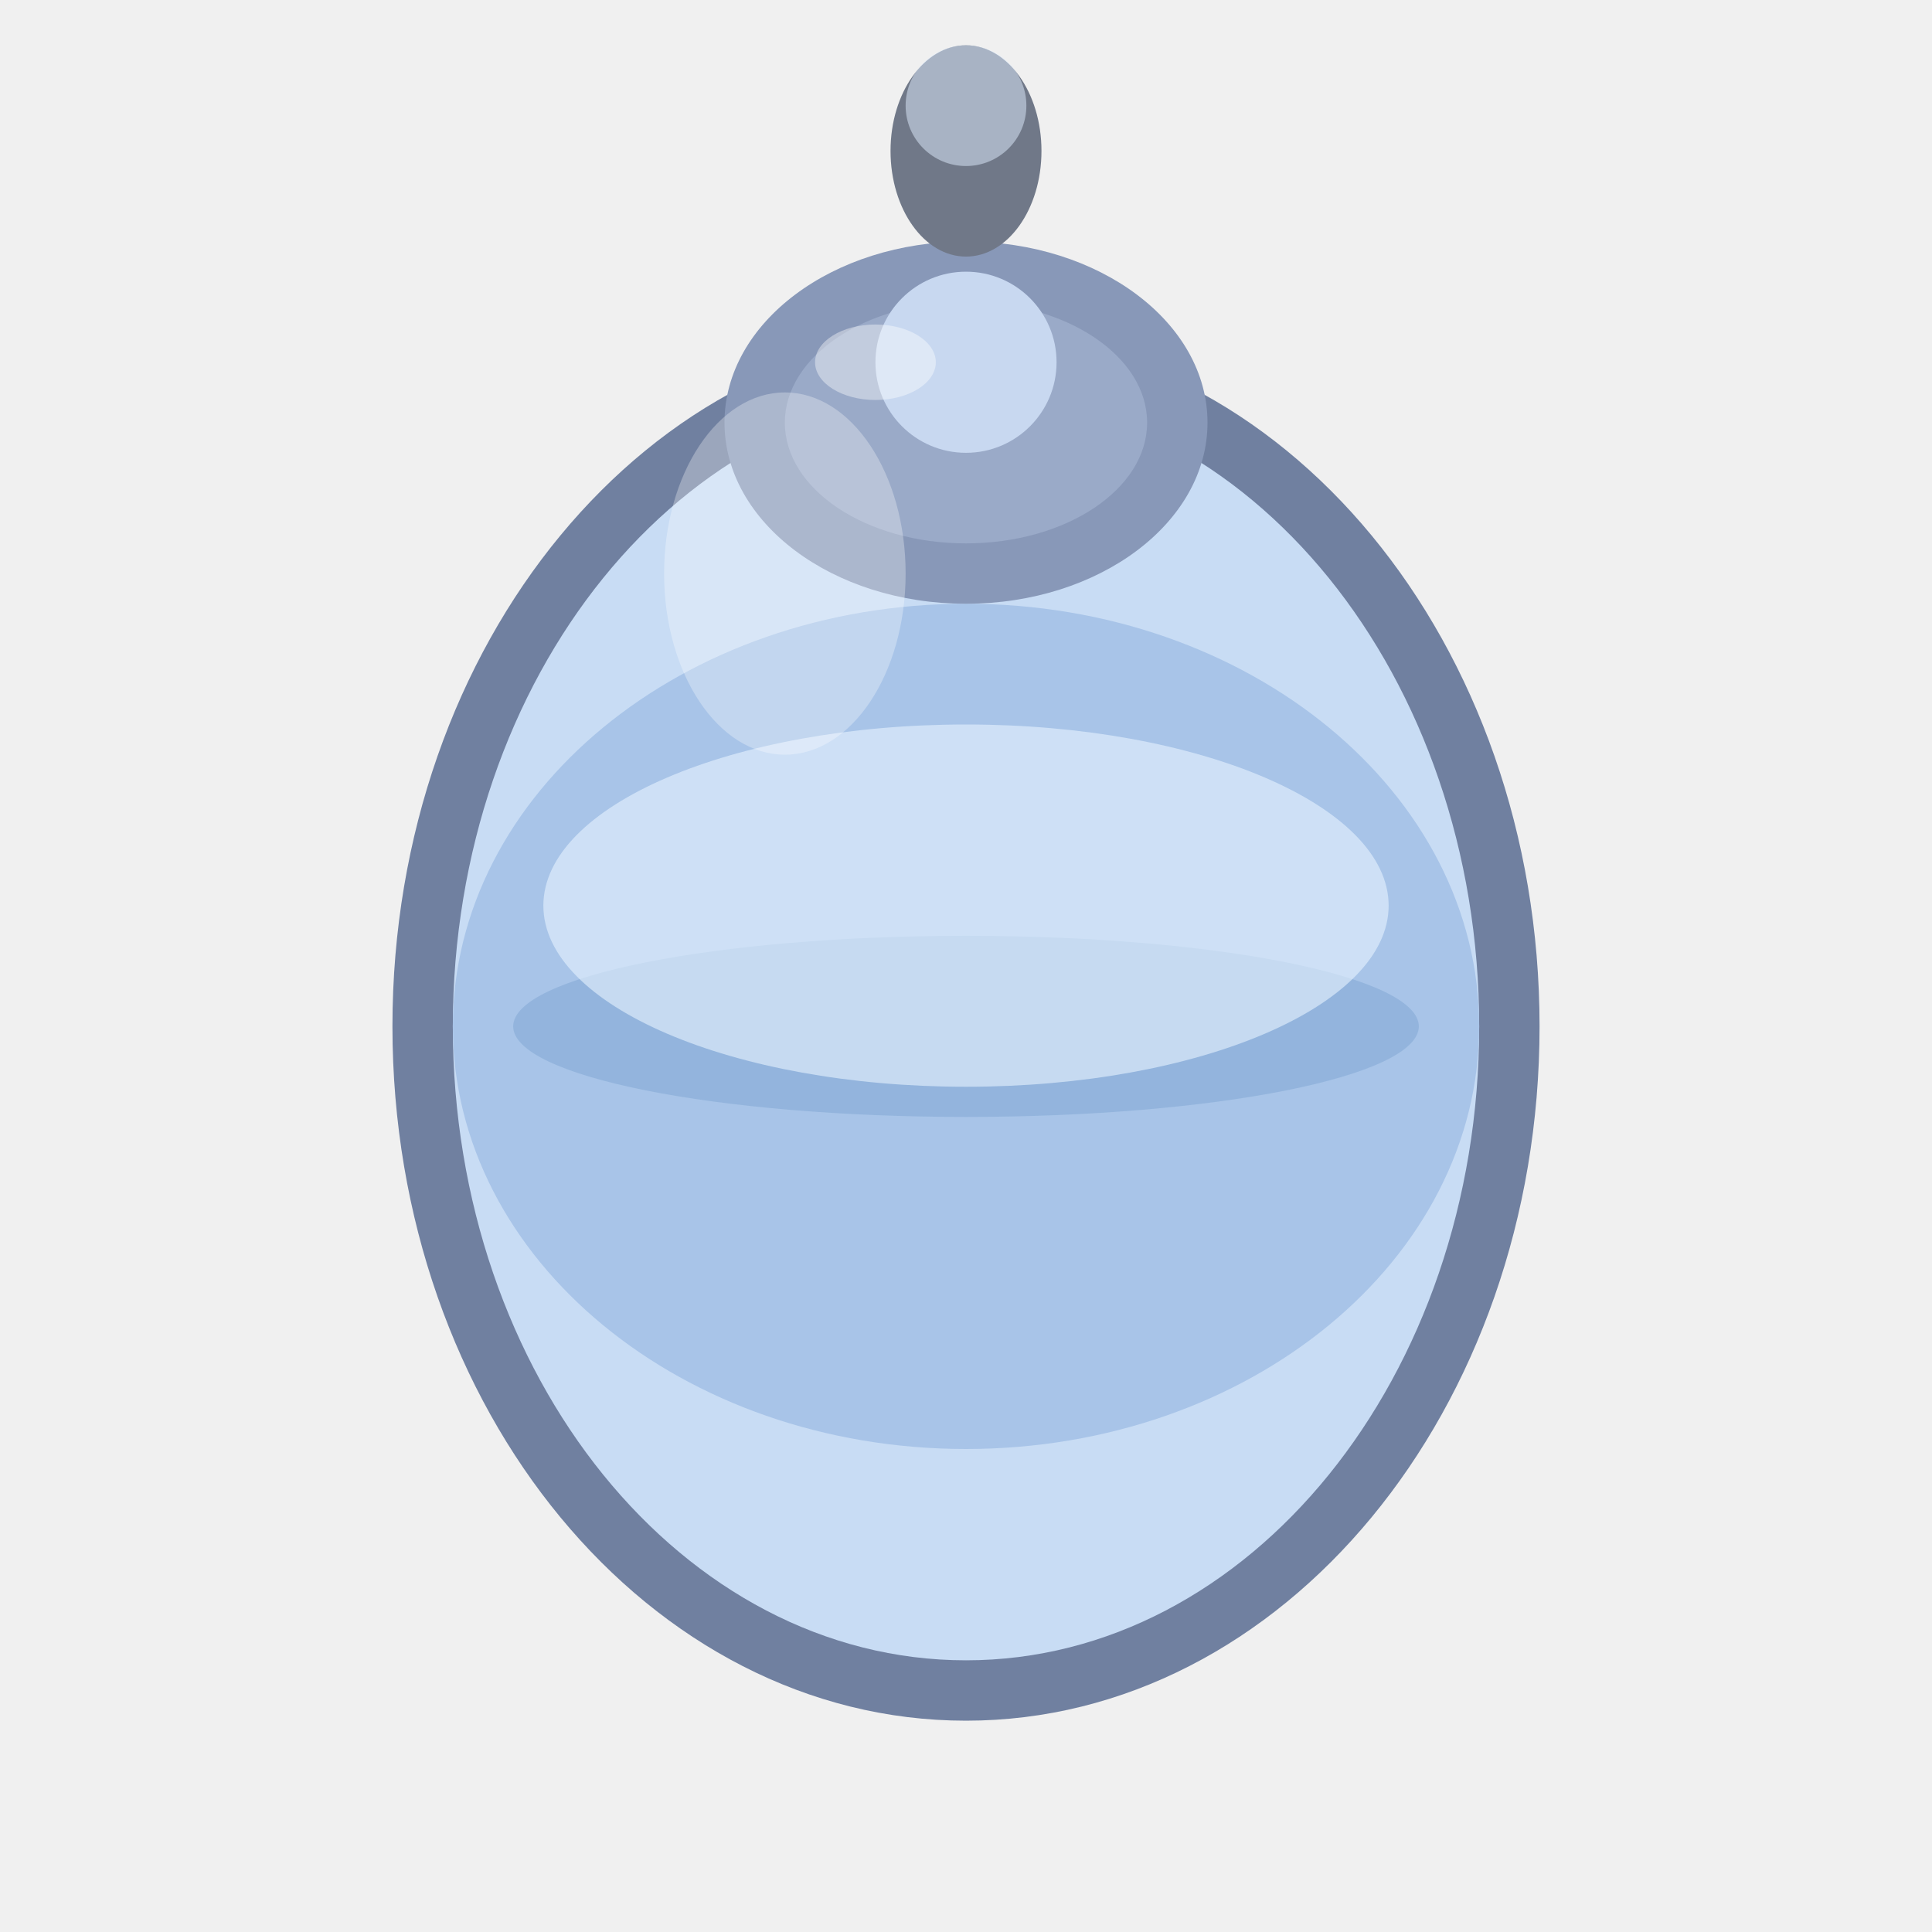
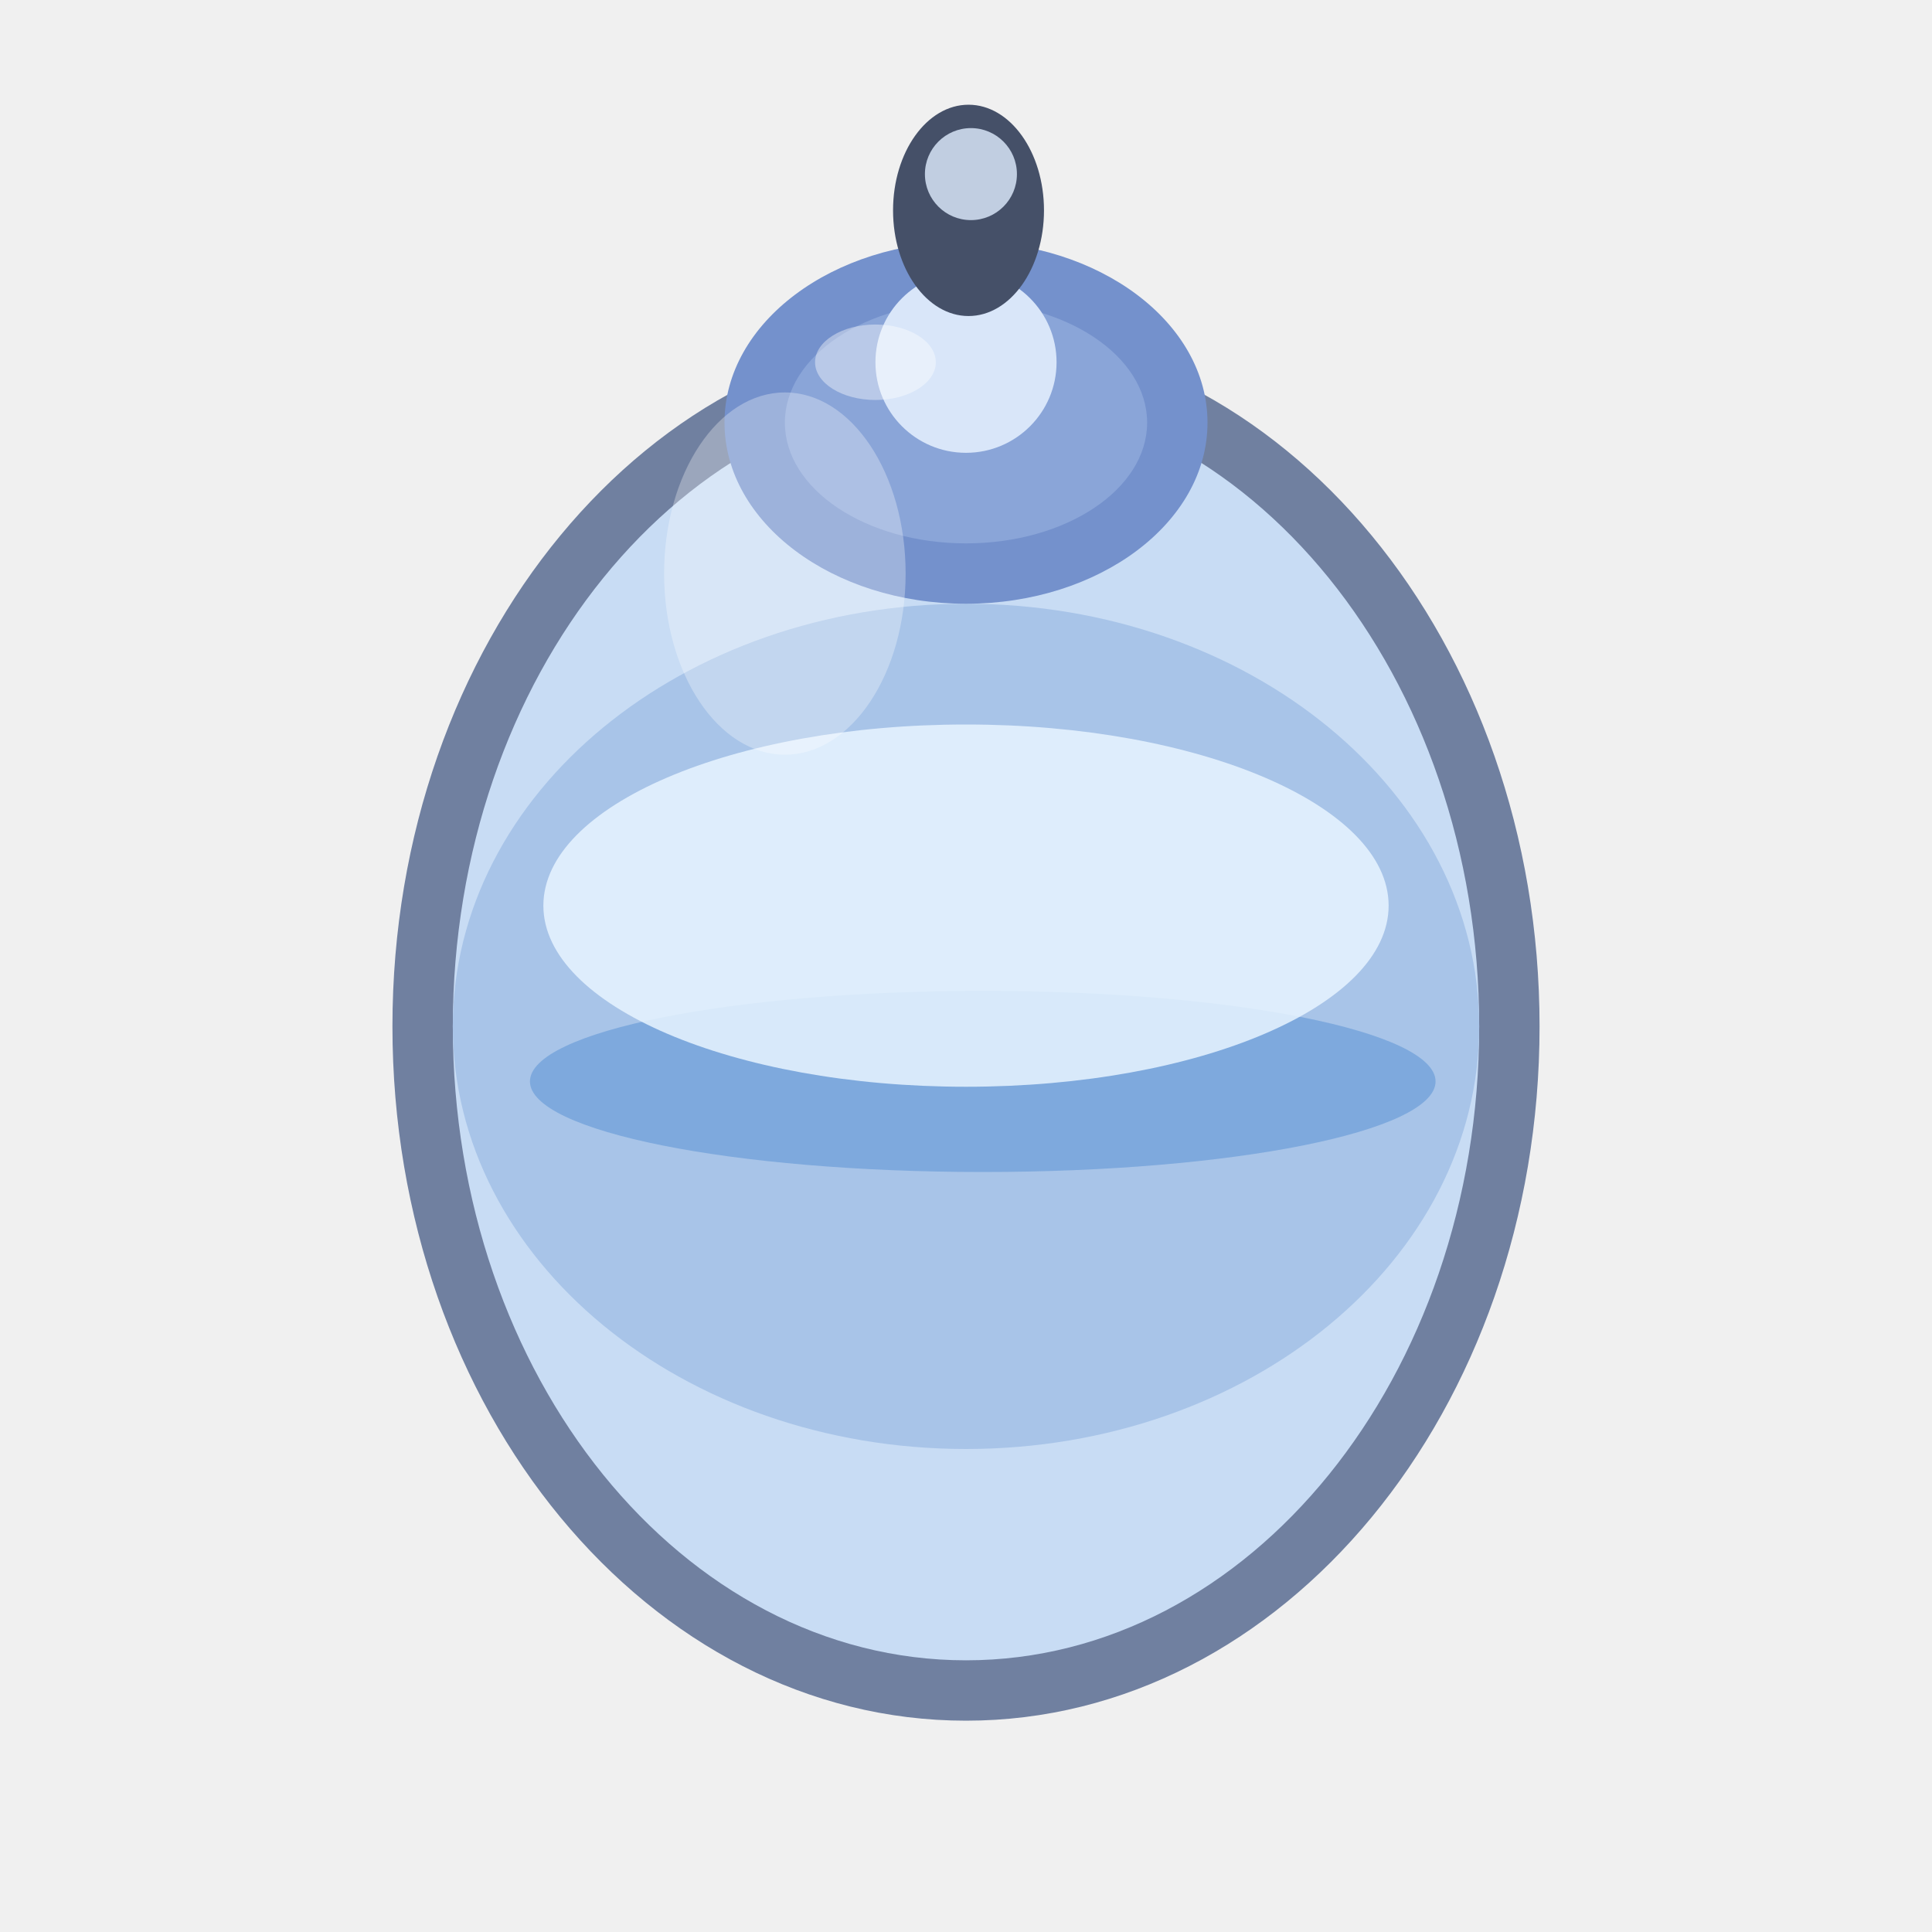
- <svg xmlns="http://www.w3.org/2000/svg" width="128" height="128" viewBox="0 0 128 128">
-   <ellipse cx="64" cy="68" rx="38" ry="46" fill="#7080A0" />
-   <ellipse cx="64" cy="68" rx="34" ry="42" fill="#C8DCF4" />
-   <ellipse cx="64" cy="68" rx="34" ry="28" fill="#A8C4E8" />
-   <ellipse cx="64" cy="68" rx="30" ry="6" fill="#8AAED8" opacity="0.70" />
-   <ellipse cx="64" cy="60" rx="28" ry="12" fill="#E8F4FF" opacity="0.60" />
-   <ellipse cx="64" cy="28" rx="16" ry="12" fill="#8898B8" />
-   <ellipse cx="64" cy="28" rx="12" ry="8" fill="#9AAAC8" />
-   <circle cx="64" cy="24" r="6" fill="#C8D8F0" />
-   <ellipse cx="64" cy="10" rx="5" ry="7" fill="#707888" />
-   <circle cx="64" cy="7" r="4" fill="#E0EEFF" opacity="0.50" />
-   <ellipse cx="52" cy="38" rx="8" ry="12" fill="white" opacity="0.30" />
-   <ellipse cx="58" cy="24" rx="4" ry="2.5" fill="white" opacity="0.40" />
+ <svg xmlns="http://www.w3.org/2000/svg" width="128" height="128" viewBox="0 0 128 128" version="1.1" id="svg10">
+   <defs id="defs10" />
+   <ellipse cx="64" cy="68" rx="38" ry="46" fill="#7080A0" id="ellipse1" />
+   <ellipse cx="64" cy="68" rx="34" ry="42" fill="#C8DCF4" id="ellipse2" />
+   <ellipse cx="64" cy="68" rx="34" ry="28" fill="#A8C4E8" id="ellipse3" />
+   <ellipse cx="65.11" cy="71.648" rx="30" ry="6" fill="#8AAED8" opacity="0.7" id="ellipse4" style="fill:#6c9ed8;fill-opacity:1" />
+   <ellipse cx="64" cy="60" rx="28" ry="12" fill="#E8F4FF" opacity="0.60" id="ellipse5" style="opacity:0.85" />
+   <ellipse cx="64" cy="28" rx="16" ry="12" fill="#8898B8" id="ellipse6" style="fill:#7491cc;fill-opacity:1" />
+   <ellipse cx="64" cy="28" rx="12" ry="8" fill="#9AAAC8" id="ellipse7" style="fill:#8aa5d8;fill-opacity:1" />
+   <circle cx="64" cy="24" r="6" fill="#C8D8F0" id="circle7" style="fill:#d9e6f9;fill-opacity:1" />
+   <ellipse cx="64.167" cy="13.938" rx="5" ry="7" fill="#707888" id="ellipse8" style="fill:#455068;fill-opacity:1" />
+   <circle cx="64.326" cy="11.535" r="3.048" fill="#e0eeff" opacity="0.5" id="circle8" style="opacity:0.8;stroke-width:0.762" />
+   <ellipse cx="52" cy="38" rx="8" ry="12" fill="white" opacity="0.30" id="ellipse9" />
+   <ellipse cx="58" cy="24" rx="4" ry="2.5" fill="white" opacity="0.40" id="ellipse10" />
</svg>
